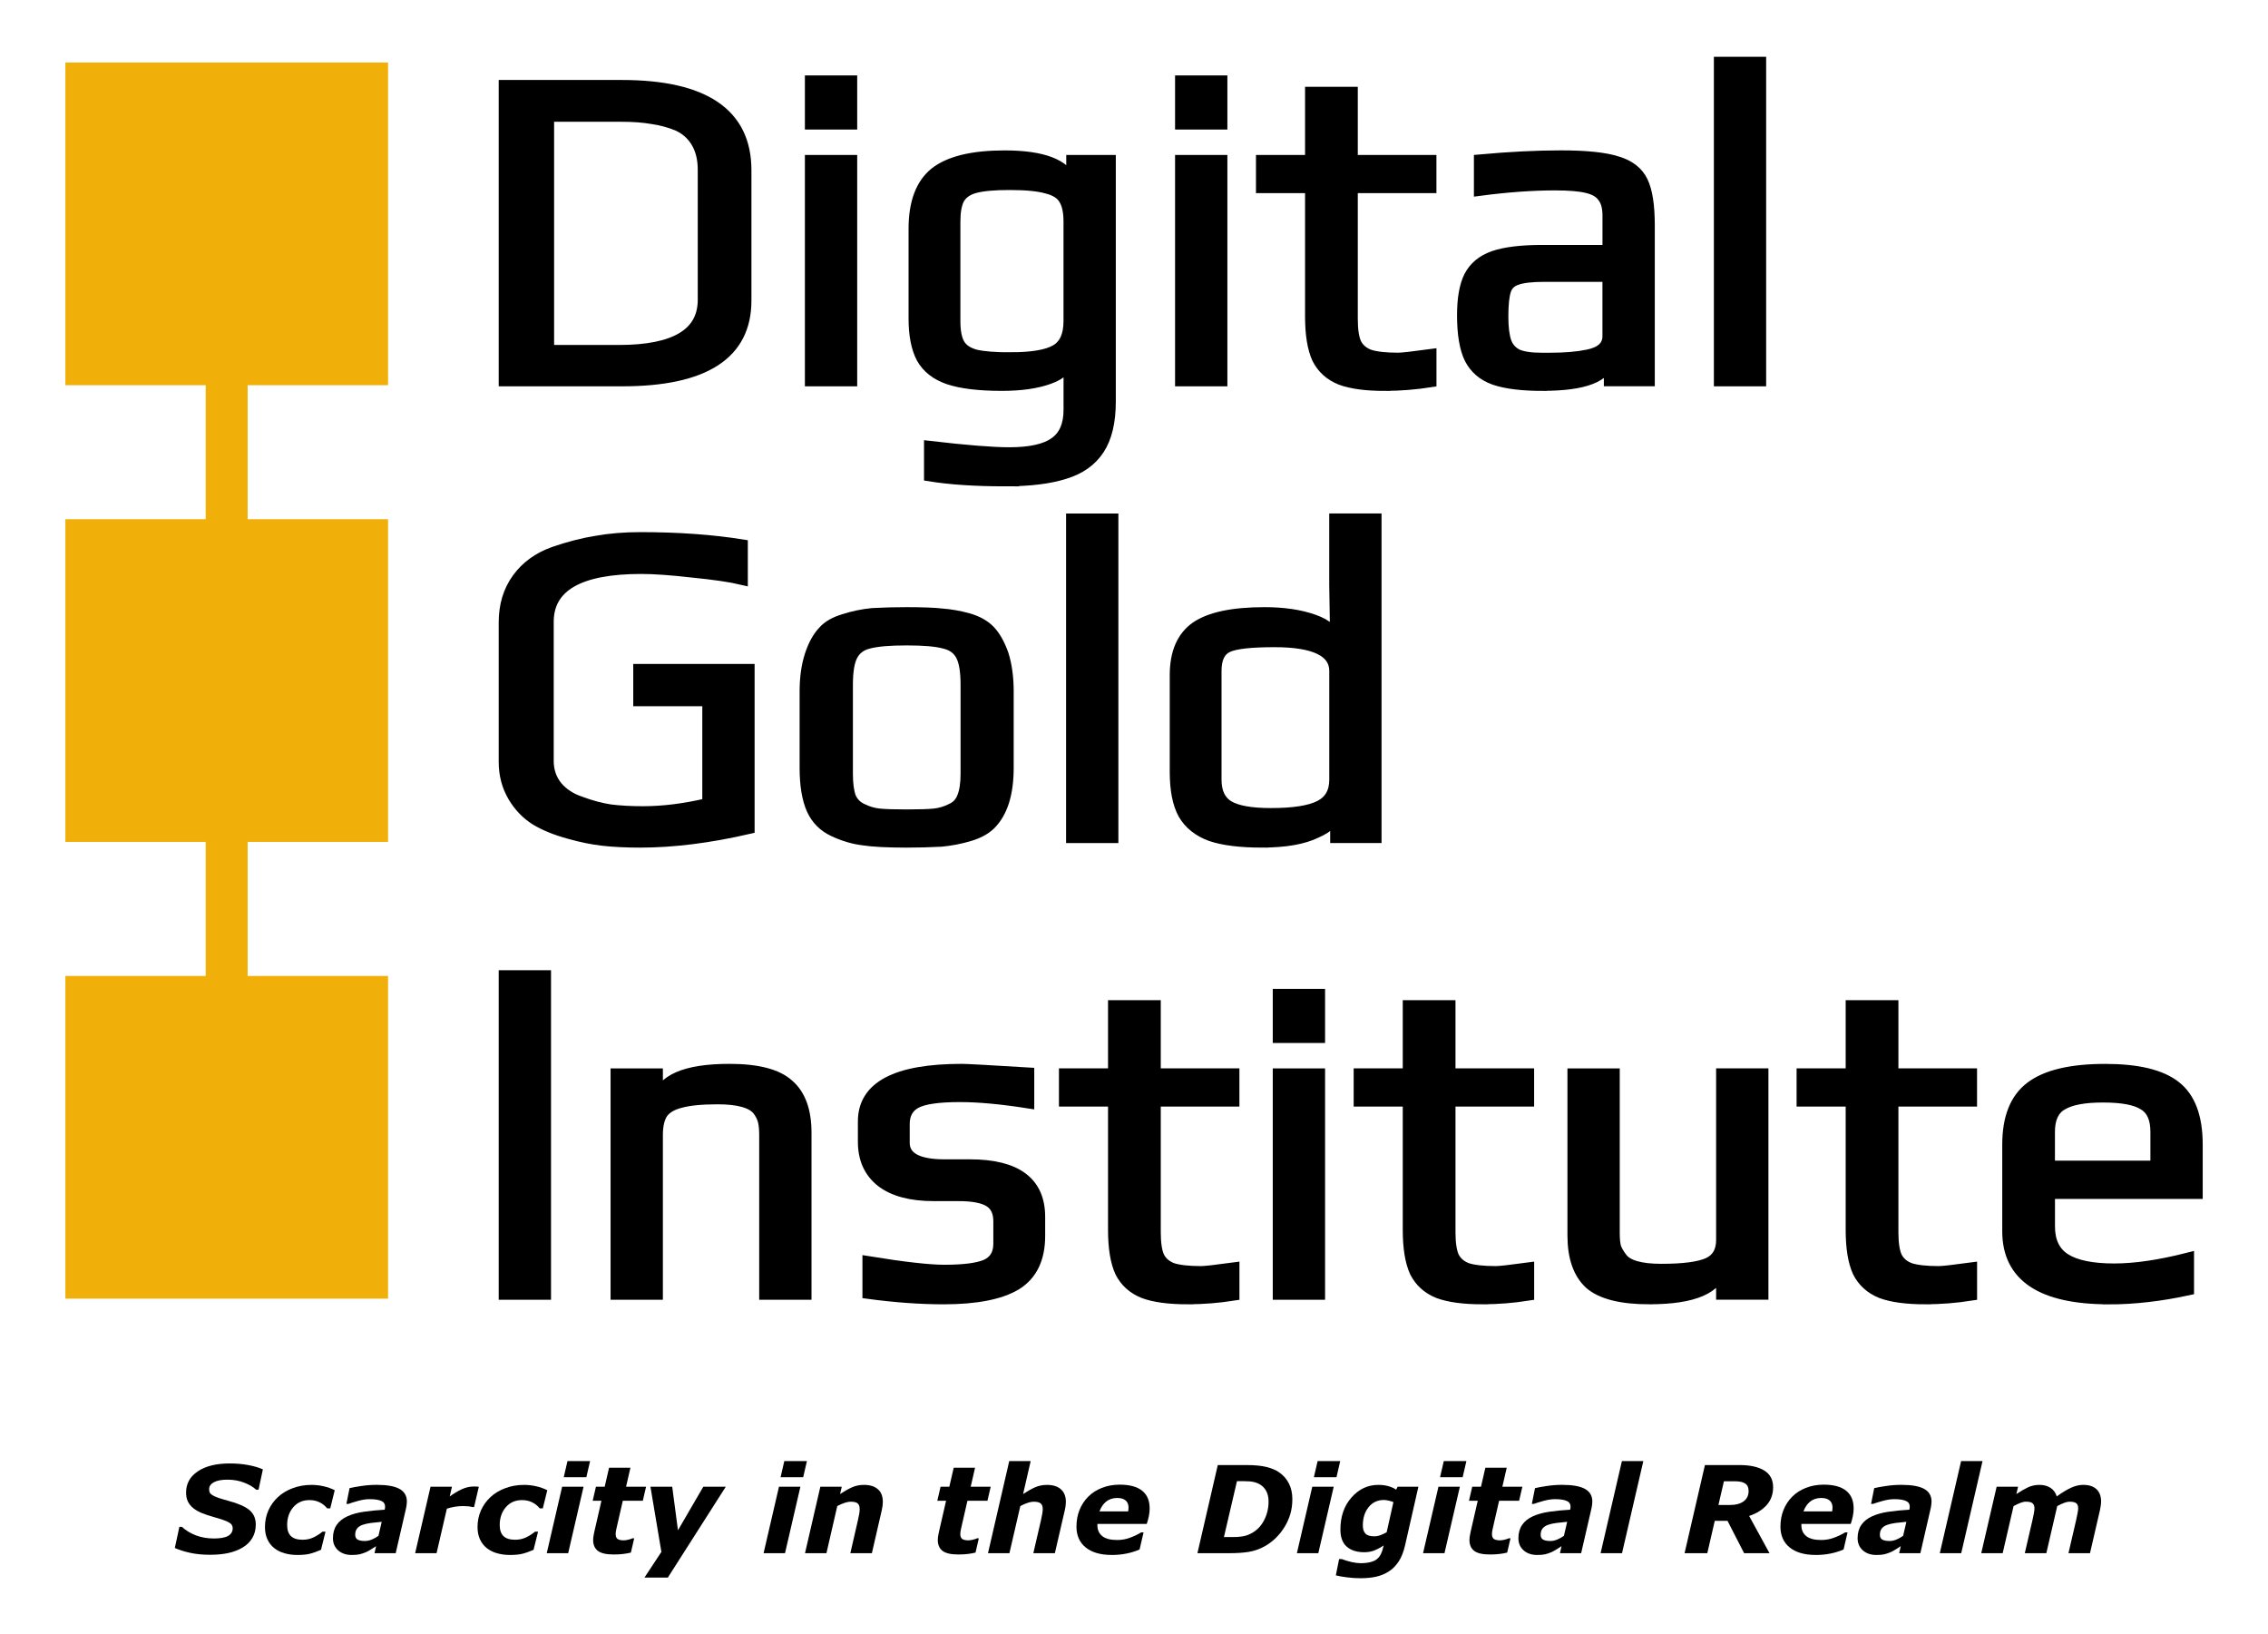
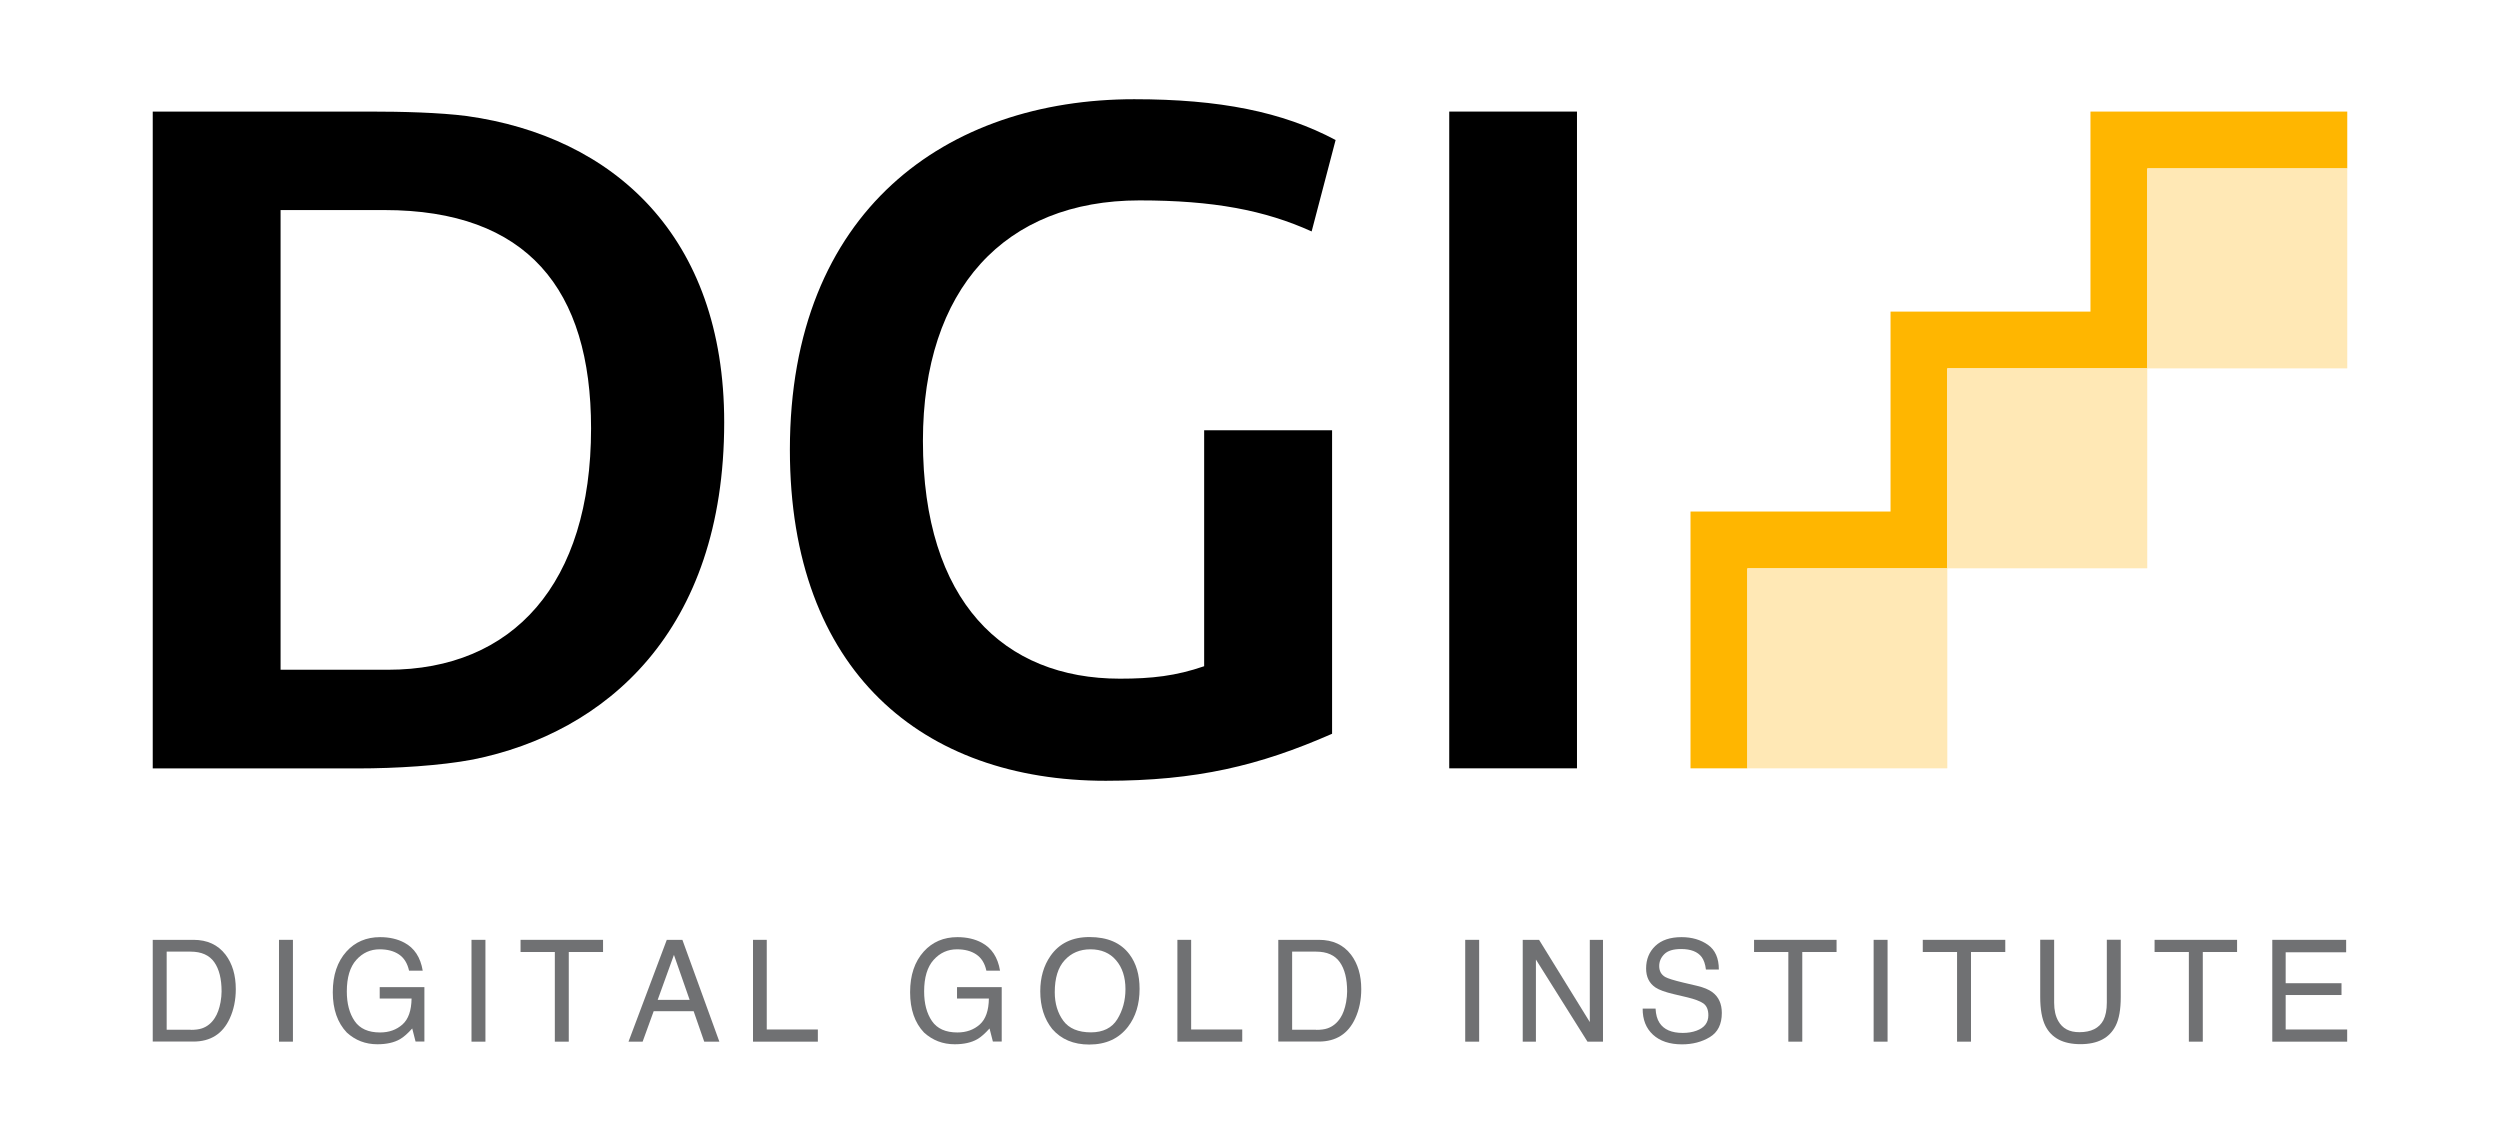
- <svg xmlns="http://www.w3.org/2000/svg" width="199.609" height="143.731" viewBox="0 0 52.813 38.029" version="1.1" id="svg831">
-   <defs id="defs825" />
-   <g id="layer1" transform="translate(-58.17066,-92.22524)">
-     <g transform="translate(-42.33093,-3.6126375e-6)" id="g1408-8">
-       <rect style="fill:#f1af09;fill-opacity:1;fill-rule:nonzero;stroke:#f1af09;stroke-width:0.376;stroke-miterlimit:4;stroke-dasharray:none;stroke-opacity:1" id="rect846-7-2" width="0.601" height="15.066" x="105.479" y="100.419" />
-       <rect style="fill:#f1af09;fill-opacity:1;fill-rule:nonzero;stroke:#f1af09;stroke-width:0.499;stroke-miterlimit:4;stroke-dasharray:none;stroke-opacity:1" id="rect823-01-8-5" width="7.015" height="7.015" x="102.273" y="115.199" />
-       <rect style="fill:#f1af09;fill-opacity:1;fill-rule:nonzero;stroke:#f1af09;stroke-width:0.499;stroke-miterlimit:4;stroke-dasharray:none;stroke-opacity:1" id="rect823-01-2-8-8" width="7.015" height="7.015" x="102.273" y="104.564" />
-       <rect style="fill:#f1af09;fill-opacity:1;fill-rule:nonzero;stroke:#f1af09;stroke-width:0.499;stroke-miterlimit:4;stroke-dasharray:none;stroke-opacity:1" id="rect823-01-26-9-9" width="7.015" height="7.015" x="102.273" y="93.93" />
-     </g>
-     <g id="g2248" style="stroke:#000000;stroke-opacity:1">
-       <g aria-label="Digital" style="font-style:normal;font-variant:normal;font-weight:normal;font-stretch:normal;font-size:10.583px;line-height:1.25;font-family:Play;-inkscape-font-specification:'Play, Normal';font-variant-ligatures:normal;font-variant-caps:normal;font-variant-numeric:normal;font-feature-settings:normal;text-align:start;letter-spacing:0px;word-spacing:0px;writing-mode:lr-tb;text-anchor:start;fill:#000000;fill-opacity:1;stroke:#000000;stroke-width:0.265;stroke-opacity:1" id="text1415">
-         <path d="m 69.916,94.22 h 2.731 q 2.889,0 2.889,1.968 v 3.037 q 0,1.863 -2.879,1.863 H 69.916 Z m 2.667,6.17 q 1.968,0 1.968,-1.185 v -3.027 q 0,-0.381 -0.159,-0.646 -0.159,-0.265 -0.445,-0.392 -0.286,-0.116 -0.593,-0.159 -0.307,-0.053 -0.72,-0.053 h -1.693 v 5.461 z" style="" id="path882" />
-         <path d="m 77.046,94.114 h 0.953 V 95.109 h -0.953 z m 0,1.852 h 0.953 v 5.122 h -0.953 z" style="" id="path884" />
-         <path d="m 81.587,103.417 q -1.048,0 -1.767,-0.116 v -0.677 q 1.27,0.148 1.852,0.148 0.73,0 1.058,-0.233 0.339,-0.233 0.339,-0.773 v -1.228 q -0.021,0.339 -0.466,0.497 -0.434,0.159 -1.101,0.159 -0.794,0 -1.238,-0.148 -0.434,-0.148 -0.624,-0.487 -0.18,-0.339 -0.18,-0.921 V 97.554 q 0,-0.91 0.487,-1.302 0.497,-0.392 1.619,-0.392 1.333,0 1.566,0.603 V 95.966 h 0.889 v 5.609 q 0,0.709 -0.265,1.111 -0.265,0.402 -0.794,0.561 -0.529,0.169 -1.376,0.169 z m 0.116,-2.857 q 0.751,0 1.058,-0.18 0.307,-0.18 0.307,-0.677 v -2.318 q 0,-0.349 -0.116,-0.529 -0.106,-0.18 -0.402,-0.254 -0.296,-0.085 -0.868,-0.085 -0.54,0 -0.815,0.074 -0.265,0.074 -0.37,0.265 -0.095,0.18 -0.095,0.529 v 2.318 q 0,0.36 0.106,0.54 0.106,0.18 0.381,0.254 0.275,0.064 0.815,0.064 z" style="" id="path886" />
-         <path d="m 85.666,94.114 h 0.953 V 95.109 h -0.953 z m 0,1.852 h 0.953 v 5.122 h -0.953 z" style="" id="path888" />
-         <path d="m 90.419,101.195 q -0.656,0 -1.027,-0.138 -0.37,-0.148 -0.54,-0.487 -0.159,-0.349 -0.159,-0.974 v -3.006 h -1.143 V 95.966 h 1.143 v -1.587 h 0.963 v 1.587 h 1.831 v 0.624 h -1.831 v 3.059 q 0,0.381 0.085,0.572 0.095,0.191 0.318,0.275 0.233,0.074 0.667,0.074 0.138,0 0.762,-0.085 v 0.624 q -0.54,0.085 -1.069,0.085 z" style="" id="path890" />
-         <path d="m 94.105,101.195 q -0.73,0 -1.132,-0.138 -0.392,-0.138 -0.572,-0.487 -0.169,-0.349 -0.169,-1.005 0,-0.582 0.159,-0.9 0.169,-0.328 0.561,-0.466 0.402,-0.138 1.132,-0.138 h 1.535 v -0.815 q 0,-0.286 -0.116,-0.434 -0.106,-0.159 -0.37,-0.222 -0.254,-0.064 -0.751,-0.064 -0.794,0 -1.757,0.127 v -0.699 q 1.048,-0.095 1.894,-0.095 0.889,0 1.312,0.138 0.423,0.127 0.582,0.455 0.159,0.328 0.159,1.016 v 3.619 h -0.921 v -0.487 q -0.116,0.593 -1.545,0.593 z m 0.159,-0.624 q 0.519,0 0.878,-0.074 0.476,-0.095 0.476,-0.445 v -1.397 h -1.471 q -0.455,0 -0.656,0.074 -0.201,0.064 -0.265,0.254 -0.064,0.191 -0.064,0.614 0,0.381 0.074,0.593 0.074,0.201 0.265,0.296 0.191,0.085 0.572,0.085 z" style="" id="path892" />
-         <path d="m 98.213,93.68 h 0.952 v 7.408 h -0.952 z" style="" id="path894" />
-       </g>
-       <g aria-label="Gold" style="font-style:normal;font-variant:normal;font-weight:normal;font-stretch:normal;font-size:10.583px;line-height:1.25;font-family:Play;-inkscape-font-specification:'Play, Normal';font-variant-ligatures:normal;font-variant-caps:normal;font-variant-numeric:normal;font-feature-settings:normal;text-align:start;letter-spacing:0px;word-spacing:0px;writing-mode:lr-tb;text-anchor:start;fill:#000000;fill-opacity:1;stroke:#000000;stroke-width:0.265;stroke-opacity:1" id="text6358">
-         <path d="m 73.081,111.829 q -0.487,0 -0.868,-0.042 -0.37,-0.042 -0.783,-0.159 -0.466,-0.127 -0.783,-0.318 -0.318,-0.201 -0.519,-0.54 -0.212,-0.36 -0.212,-0.804 v -3.249 q 0,-0.593 0.307,-1.016 0.307,-0.423 0.847,-0.614 0.519,-0.18 0.984,-0.254 0.476,-0.085 1.027,-0.085 1.312,0 2.371,0.169 v 0.794 q -0.402,-0.095 -1.154,-0.169 -0.741,-0.085 -1.196,-0.085 -2.17,0 -2.17,1.249 v 3.239 q 0,0.339 0.201,0.593 0.212,0.254 0.572,0.37 0.339,0.127 0.677,0.18 0.339,0.042 0.762,0.042 0.709,0 1.513,-0.191 v -2.402 H 73.049 v -0.72 h 2.561 v 3.694 q -1.376,0.318 -2.529,0.318 z" style="" id="path897" />
-         <path d="m 79.283,111.829 q -0.677,0 -1.016,-0.053 -0.339,-0.042 -0.677,-0.201 -0.349,-0.159 -0.508,-0.508 -0.159,-0.36 -0.159,-0.963 v -1.778 q 0,-0.476 0.116,-0.836 0.116,-0.36 0.307,-0.561 0.159,-0.18 0.476,-0.275 0.328,-0.106 0.667,-0.138 0.381,-0.021 0.794,-0.021 0.55,0 0.826,0.032 0.286,0.021 0.603,0.106 0.328,0.095 0.508,0.286 0.18,0.191 0.307,0.55 0.116,0.37 0.116,0.857 v 1.778 q 0,0.9 -0.413,1.312 -0.169,0.169 -0.487,0.265 -0.318,0.095 -0.656,0.127 -0.402,0.021 -0.804,0.021 z m 0,-0.624 q 0.445,0 0.646,-0.021 0.201,-0.021 0.392,-0.116 0.191,-0.085 0.265,-0.275 0.085,-0.201 0.085,-0.55 v -2.074 q 0,-0.476 -0.116,-0.688 -0.116,-0.222 -0.402,-0.286 -0.275,-0.074 -0.868,-0.074 -0.593,0 -0.878,0.074 -0.275,0.064 -0.392,0.286 -0.116,0.212 -0.116,0.688 v 2.074 q 0,0.349 0.074,0.55 0.085,0.191 0.275,0.275 0.191,0.095 0.392,0.116 0.201,0.021 0.646,0.021 z" style="" id="path899" />
-         <path d="m 83.128,104.315 h 0.953 v 7.408 h -0.953 z" style="" id="path901" />
-         <path d="m 87.564,111.829 q -0.762,0 -1.196,-0.148 -0.434,-0.159 -0.635,-0.508 -0.191,-0.349 -0.191,-0.974 v -2.254 q 0,-0.773 0.476,-1.111 0.487,-0.339 1.598,-0.339 0.667,0 1.143,0.169 0.487,0.169 0.497,0.487 h 0.021 l -0.021,-1.302 v -1.535 h 0.953 v 7.408 h -0.931 v -0.603 q 0,0.286 -0.455,0.487 -0.455,0.222 -1.259,0.222 z m 0.201,-0.656 q 0.794,0 1.143,-0.18 0.349,-0.18 0.349,-0.614 v -2.529 q 0,-0.688 -1.408,-0.688 -0.847,0 -1.101,0.127 -0.265,0.127 -0.265,0.561 v 2.529 q 0,0.434 0.286,0.614 0.296,0.18 0.995,0.18 z" style="" id="path903" />
-       </g>
-       <g aria-label="lnstitute" style="font-style:normal;font-variant:normal;font-weight:normal;font-stretch:normal;font-size:10.583px;line-height:1.25;font-family:Play;-inkscape-font-specification:'Play, Normal';font-variant-ligatures:normal;font-variant-caps:normal;font-variant-numeric:normal;font-feature-settings:normal;text-align:start;letter-spacing:0px;word-spacing:0px;writing-mode:lr-tb;text-anchor:start;fill:#000000;fill-opacity:1;stroke:#000000;stroke-width:0.265;stroke-opacity:1" id="text1423-2">
-         <path d="m 69.916,114.949 h 0.953 v 7.408 h -0.953 z" style="" id="path906" />
-         <path d="m 72.521,117.235 h 0.953 v 0.624 q 0.148,-0.73 1.683,-0.73 0.984,0 1.376,0.36 0.402,0.349 0.402,1.111 v 3.757 h -0.953 v -3.704 q 0,-0.201 -0.032,-0.328 -0.032,-0.127 -0.127,-0.254 -0.212,-0.265 -0.942,-0.265 -0.561,0 -0.868,0.085 -0.296,0.074 -0.423,0.254 -0.116,0.18 -0.116,0.508 v 3.704 h -0.953 z" style="" id="path908" />
-         <path d="m 80.143,122.463 q -0.815,0 -1.757,-0.127 v -0.73 q 1.238,0.201 1.778,0.201 0.677,0 0.974,-0.127 0.296,-0.138 0.296,-0.497 v -0.519 q 0,-0.328 -0.222,-0.466 -0.222,-0.138 -0.72,-0.138 h -0.582 q -0.794,0 -1.217,-0.328 -0.413,-0.328 -0.413,-0.921 v -0.476 q 0,-1.206 2.286,-1.206 0.169,0 1.556,0.085 v 0.688 q -0.942,-0.148 -1.598,-0.148 -0.751,0 -1.027,0.148 -0.275,0.148 -0.275,0.497 v 0.434 q 0,0.519 0.942,0.519 h 0.593 q 1.619,0 1.619,1.206 v 0.445 q 0,0.794 -0.55,1.132 -0.55,0.328 -1.683,0.328 z" style="" id="path910" />
-         <path d="m 85.831,122.463 q -0.656,0 -1.027,-0.138 -0.37,-0.148 -0.54,-0.487 -0.159,-0.349 -0.159,-0.974 v -3.006 h -1.143 v -0.624 h 1.143 v -1.587 h 0.963 v 1.587 h 1.831 v 0.624 h -1.831 v 3.059 q 0,0.381 0.085,0.572 0.095,0.191 0.318,0.275 0.233,0.074 0.667,0.074 0.138,0 0.762,-0.085 v 0.624 q -0.54,0.085 -1.069,0.085 z" style="" id="path912" />
-         <path d="m 87.941,115.383 h 0.953 v 0.995 h -0.953 z m 0,1.852 h 0.953 v 5.122 h -0.953 z" style="" id="path914" />
-         <path d="m 92.694,122.463 q -0.656,0 -1.027,-0.138 -0.37,-0.148 -0.54,-0.487 -0.159,-0.349 -0.159,-0.974 v -3.006 h -1.143 v -0.624 h 1.143 v -1.587 h 0.963 v 1.587 h 1.831 v 0.624 h -1.831 v 3.059 q 0,0.381 0.085,0.572 0.095,0.191 0.318,0.275 0.233,0.074 0.667,0.074 0.138,0 0.762,-0.085 v 0.624 q -0.54,0.085 -1.069,0.085 z" style="" id="path916" />
-         <path d="m 96.581,122.463 q -0.984,0 -1.386,-0.349 -0.392,-0.36 -0.392,-1.122 v -3.757 h 0.953 v 3.704 q 0,0.201 0.032,0.328 0.042,0.116 0.138,0.243 0.191,0.275 0.931,0.275 0.783,0 1.101,-0.148 0.307,-0.148 0.307,-0.54 v -3.863 h 0.953 v 5.122 h -0.953 v -0.624 q -0.138,0.73 -1.683,0.73 z" style="" id="path918" />
-         <path d="m 103.008,122.463 q -0.656,0 -1.027,-0.138 -0.37,-0.148 -0.54,-0.487 -0.159,-0.349 -0.159,-0.974 v -3.006 h -1.143 v -0.624 h 1.143 v -1.587 h 0.963 v 1.587 h 1.831 v 0.624 h -1.831 v 3.059 q 0,0.381 0.085,0.572 0.095,0.191 0.318,0.275 0.233,0.074 0.667,0.074 0.138,0 0.762,-0.085 v 0.624 q -0.54,0.085 -1.069,0.085 z" style="" id="path920" />
-         <path d="m 107.277,122.463 q -2.349,0 -2.349,-1.566 v -2.021 q 0,-0.931 0.529,-1.333 0.54,-0.413 1.736,-0.413 1.132,0 1.63,0.392 0.508,0.392 0.508,1.355 v 1.132 h -3.44 v 0.773 q 0,0.529 0.37,0.762 0.37,0.233 1.143,0.233 0.73,0 1.725,-0.254 v 0.73 q -0.974,0.212 -1.852,0.212 z m 1.101,-3.08 V 118.579 q 0,-0.466 -0.286,-0.635 -0.275,-0.18 -0.953,-0.18 -0.656,0 -0.953,0.18 -0.296,0.169 -0.296,0.635 v 0.804 z" style="" id="path922" />
-       </g>
-     </g>
-     <g aria-label="Scarcity in the Digital Realm" transform="matrix(0.2877582,0,0,0.2877582,54.62094,81.34844)" style="font-style:italic;font-variant:normal;font-weight:normal;font-stretch:normal;font-size:13.333px;line-height:1.25;font-family:Verdana;-inkscape-font-specification:'Verdana, Italic';font-variant-ligatures:normal;font-variant-caps:normal;font-variant-numeric:normal;font-feature-settings:normal;text-align:center;letter-spacing:0px;word-spacing:0px;writing-mode:lr-tb;text-anchor:middle;fill:#000000;fill-opacity:1;stroke:none" id="flowRoot824">
-       <path d="m 29.351,163.606 q -0.915,0 -1.633,-0.158 -0.714,-0.158 -1.236,-0.393 l 0.369,-1.71 h 0.201 q 0.493,0.45 1.159,0.699 0.666,0.244 1.432,0.244 0.785,0 1.154,-0.211 0.369,-0.215 0.369,-0.613 0,-0.148 -0.062,-0.254 -0.057,-0.11 -0.23,-0.215 -0.172,-0.105 -0.474,-0.206 -0.297,-0.105 -0.771,-0.239 -0.522,-0.144 -0.939,-0.311 -0.412,-0.168 -0.704,-0.397 -0.292,-0.235 -0.445,-0.541 -0.148,-0.306 -0.148,-0.733 0,-1.073 0.943,-1.71 0.948,-0.642 2.591,-0.642 0.79,0 1.489,0.129 0.704,0.129 1.192,0.35 l -0.35,1.643 h -0.196 q -0.374,-0.345 -0.987,-0.575 -0.608,-0.235 -1.331,-0.235 -0.709,0 -1.097,0.206 -0.388,0.206 -0.388,0.57 0,0.168 0.057,0.278 0.057,0.11 0.235,0.215 0.153,0.096 0.484,0.211 0.33,0.11 0.776,0.23 1.197,0.321 1.71,0.752 0.512,0.431 0.512,1.168 0,0.618 -0.278,1.087 -0.278,0.469 -0.766,0.761 -0.512,0.311 -1.164,0.455 -0.651,0.144 -1.475,0.144 z" style="font-style:italic;font-variant:normal;font-weight:bold;font-stretch:normal;font-size:9.808px;font-family:Verdana;-inkscape-font-specification:'Verdana, Bold Italic';font-variant-ligatures:normal;font-variant-caps:normal;font-variant-numeric:normal;font-feature-settings:normal;text-align:center;writing-mode:lr-tb;text-anchor:middle;fill:#000000;fill-opacity:1" id="path831" />
-       <path d="m 36.391,163.621 q -0.551,0 -1.034,-0.139 -0.479,-0.134 -0.838,-0.421 -0.35,-0.283 -0.546,-0.709 -0.196,-0.426 -0.196,-0.987 0,-0.723 0.273,-1.341 0.278,-0.623 0.776,-1.087 0.488,-0.455 1.192,-0.718 0.704,-0.268 1.523,-0.268 0.493,0 0.977,0.11 0.488,0.11 0.905,0.321 l -0.364,1.47 h -0.244 q -0.283,-0.34 -0.642,-0.503 -0.354,-0.168 -0.8,-0.168 -0.814,0 -1.307,0.579 -0.493,0.575 -0.493,1.437 0,0.599 0.302,0.896 0.306,0.297 0.948,0.297 0.498,0 0.905,-0.201 0.412,-0.206 0.704,-0.455 h 0.244 l -0.364,1.47 q -0.517,0.225 -0.91,0.321 -0.388,0.096 -1.01,0.096 z" style="font-style:italic;font-variant:normal;font-weight:bold;font-stretch:normal;font-size:9.808px;font-family:Verdana;-inkscape-font-specification:'Verdana, Bold Italic';font-variant-ligatures:normal;font-variant-caps:normal;font-variant-numeric:normal;font-feature-settings:normal;text-align:center;writing-mode:lr-tb;text-anchor:middle;fill:#000000;fill-opacity:1" id="path833" />
-       <path d="m 43.224,160.939 q -0.46,0.038 -0.862,0.091 -0.402,0.053 -0.685,0.153 -0.292,0.105 -0.445,0.297 -0.153,0.192 -0.153,0.508 0,0.278 0.201,0.393 0.206,0.11 0.594,0.11 0.254,0 0.541,-0.115 0.292,-0.12 0.546,-0.302 z m -0.455,1.968 q -0.163,0.105 -0.393,0.254 -0.23,0.148 -0.426,0.235 -0.268,0.11 -0.503,0.168 -0.235,0.058 -0.651,0.058 -0.67,0 -1.097,-0.374 -0.421,-0.378 -0.421,-0.982 0,-0.637 0.302,-1.077 0.302,-0.445 0.896,-0.709 0.556,-0.249 1.322,-0.359 0.771,-0.11 1.667,-0.163 0.005,-0.029 0.019,-0.091 0.014,-0.067 0.014,-0.148 0,-0.34 -0.316,-0.474 -0.316,-0.139 -0.943,-0.139 -0.426,0 -0.943,0.144 -0.512,0.144 -0.771,0.239 h -0.158 l 0.254,-1.274 q 0.302,-0.077 0.934,-0.172 0.632,-0.096 1.259,-0.096 1.264,0 1.853,0.33 0.594,0.33 0.594,1.025 0,0.096 -0.019,0.249 -0.014,0.153 -0.043,0.268 l -0.843,3.659 h -1.714 z" style="font-style:italic;font-variant:normal;font-weight:bold;font-stretch:normal;font-size:9.808px;font-family:Verdana;-inkscape-font-specification:'Verdana, Bold Italic';font-variant-ligatures:normal;font-variant-caps:normal;font-variant-numeric:normal;font-feature-settings:normal;text-align:center;writing-mode:lr-tb;text-anchor:middle;fill:#000000;fill-opacity:1" id="path835" />
-       <path d="m 50.7,159.742 h -0.153 q -0.115,-0.038 -0.326,-0.058 -0.211,-0.019 -0.417,-0.019 -0.34,0 -0.656,0.053 -0.316,0.048 -0.651,0.158 l -0.833,3.601 h -1.734 l 1.245,-5.378 h 1.734 l -0.182,0.79 q 0.488,-0.359 0.972,-0.584 0.488,-0.225 0.982,-0.225 0.091,0 0.201,0.005 0.115,0.005 0.201,0.014 z" style="font-style:italic;font-variant:normal;font-weight:bold;font-stretch:normal;font-size:9.808px;font-family:Verdana;-inkscape-font-specification:'Verdana, Bold Italic';font-variant-ligatures:normal;font-variant-caps:normal;font-variant-numeric:normal;font-feature-settings:normal;text-align:center;writing-mode:lr-tb;text-anchor:middle;fill:#000000;fill-opacity:1" id="path837" />
-       <path d="m 53.592,163.621 q -0.551,0 -1.034,-0.139 -0.479,-0.134 -0.838,-0.421 -0.35,-0.283 -0.546,-0.709 -0.196,-0.426 -0.196,-0.987 0,-0.723 0.273,-1.341 0.278,-0.623 0.776,-1.087 0.488,-0.455 1.192,-0.718 0.704,-0.268 1.523,-0.268 0.493,0 0.977,0.11 0.488,0.11 0.905,0.321 l -0.364,1.47 h -0.244 q -0.283,-0.34 -0.642,-0.503 -0.354,-0.168 -0.8,-0.168 -0.814,0 -1.307,0.579 -0.493,0.575 -0.493,1.437 0,0.599 0.302,0.896 0.306,0.297 0.948,0.297 0.498,0 0.905,-0.201 0.412,-0.206 0.704,-0.455 h 0.244 l -0.364,1.47 q -0.517,0.225 -0.91,0.321 -0.388,0.096 -1.01,0.096 z" style="font-style:italic;font-variant:normal;font-weight:bold;font-stretch:normal;font-size:9.808px;font-family:Verdana;-inkscape-font-specification:'Verdana, Bold Italic';font-variant-ligatures:normal;font-variant-caps:normal;font-variant-numeric:normal;font-feature-settings:normal;text-align:center;writing-mode:lr-tb;text-anchor:middle;fill:#000000;fill-opacity:1" id="path839" />
-       <path d="m 59.559,158.099 -1.245,5.378 h -1.734 l 1.245,-5.378 z m 0.527,-2.074 -0.302,1.307 h -1.829 l 0.302,-1.307 z" style="font-style:italic;font-variant:normal;font-weight:bold;font-stretch:normal;font-size:9.808px;font-family:Verdana;-inkscape-font-specification:'Verdana, Bold Italic';font-variant-ligatures:normal;font-variant-caps:normal;font-variant-numeric:normal;font-feature-settings:normal;text-align:center;writing-mode:lr-tb;text-anchor:middle;fill:#000000;fill-opacity:1" id="path841" />
-       <path d="m 61.997,163.582 q -0.896,0 -1.279,-0.292 -0.383,-0.297 -0.383,-0.876 0,-0.153 0.024,-0.297 0.024,-0.144 0.062,-0.335 l 0.584,-2.548 H 60.297 L 60.56,158.099 h 0.709 l 0.354,-1.537 h 1.729 l -0.354,1.537 h 1.619 l -0.263,1.135 h -1.619 l -0.445,1.94 q -0.048,0.201 -0.091,0.407 -0.043,0.201 -0.043,0.345 0,0.287 0.158,0.402 0.163,0.11 0.498,0.11 0.134,0 0.35,-0.048 0.22,-0.053 0.35,-0.115 h 0.144 l -0.268,1.154 q -0.292,0.072 -0.618,0.11 -0.321,0.043 -0.771,0.043 z" style="font-style:italic;font-variant:normal;font-weight:bold;font-stretch:normal;font-size:9.808px;font-family:Verdana;-inkscape-font-specification:'Verdana, Bold Italic';font-variant-ligatures:normal;font-variant-caps:normal;font-variant-numeric:normal;font-feature-settings:normal;text-align:center;writing-mode:lr-tb;text-anchor:middle;fill:#000000;fill-opacity:1" id="path843" />
-       <path d="m 66.379,165.45 h -1.892 l 1.37,-2.078 -0.886,-5.273 h 1.762 l 0.465,3.525 2.05,-3.525 h 1.82 z" style="font-style:italic;font-variant:normal;font-weight:bold;font-stretch:normal;font-size:9.808px;font-family:Verdana;-inkscape-font-specification:'Verdana, Bold Italic';font-variant-ligatures:normal;font-variant-caps:normal;font-variant-numeric:normal;font-feature-settings:normal;text-align:center;writing-mode:lr-tb;text-anchor:middle;fill:#000000;fill-opacity:1" id="path845" />
-       <path d="m 77.106,158.099 -1.245,5.378 h -1.734 l 1.245,-5.378 z m 0.527,-2.074 -0.302,1.307 h -1.829 l 0.302,-1.307 z" style="font-style:italic;font-variant:normal;font-weight:bold;font-stretch:normal;font-size:9.808px;font-family:Verdana;-inkscape-font-specification:'Verdana, Bold Italic';font-variant-ligatures:normal;font-variant-caps:normal;font-variant-numeric:normal;font-feature-settings:normal;text-align:center;writing-mode:lr-tb;text-anchor:middle;fill:#000000;fill-opacity:1" id="path847" />
-       <path d="m 83.777,159.315 q 0,0.144 -0.019,0.311 -0.019,0.168 -0.062,0.35 l -0.805,3.501 h -1.743 l 0.613,-2.667 q 0.067,-0.297 0.105,-0.508 0.038,-0.211 0.038,-0.393 0,-0.311 -0.158,-0.455 -0.158,-0.144 -0.579,-0.144 -0.206,0 -0.474,0.091 -0.268,0.086 -0.603,0.263 l -0.876,3.812 h -1.734 l 1.24,-5.378 h 1.734 l -0.139,0.594 q 0.532,-0.35 0.967,-0.546 0.441,-0.196 0.967,-0.196 0.723,0 1.125,0.35 0.402,0.35 0.402,1.015 z" style="font-style:italic;font-variant:normal;font-weight:bold;font-stretch:normal;font-size:9.808px;font-family:Verdana;-inkscape-font-specification:'Verdana, Bold Italic';font-variant-ligatures:normal;font-variant-caps:normal;font-variant-numeric:normal;font-feature-settings:normal;text-align:center;writing-mode:lr-tb;text-anchor:middle;fill:#000000;fill-opacity:1" id="path849" />
-       <path d="m 89.887,163.582 q -0.896,0 -1.279,-0.292 -0.383,-0.297 -0.383,-0.876 0,-0.153 0.024,-0.297 0.024,-0.144 0.062,-0.335 l 0.584,-2.548 h -0.709 l 0.263,-1.135 h 0.709 l 0.354,-1.537 h 1.729 l -0.354,1.537 h 1.619 l -0.263,1.135 h -1.619 l -0.445,1.94 q -0.048,0.201 -0.091,0.407 -0.043,0.201 -0.043,0.345 0,0.287 0.158,0.402 0.163,0.11 0.498,0.11 0.134,0 0.35,-0.048 0.22,-0.053 0.35,-0.115 h 0.144 l -0.268,1.154 q -0.292,0.072 -0.618,0.11 -0.321,0.043 -0.771,0.043 z" style="font-style:italic;font-variant:normal;font-weight:bold;font-stretch:normal;font-size:9.808px;font-family:Verdana;-inkscape-font-specification:'Verdana, Bold Italic';font-variant-ligatures:normal;font-variant-caps:normal;font-variant-numeric:normal;font-feature-settings:normal;text-align:center;writing-mode:lr-tb;text-anchor:middle;fill:#000000;fill-opacity:1" id="path851" />
-       <path d="m 98.589,159.315 q 0,0.115 -0.019,0.297 -0.019,0.182 -0.062,0.364 l -0.809,3.501 h -1.743 l 0.618,-2.667 q 0.067,-0.306 0.105,-0.517 0.038,-0.211 0.038,-0.378 0,-0.321 -0.163,-0.46 -0.158,-0.144 -0.579,-0.144 -0.206,0 -0.474,0.091 -0.268,0.086 -0.599,0.263 l -0.881,3.812 h -1.734 l 1.719,-7.451 h 1.734 l -0.613,2.667 q 0.527,-0.35 0.967,-0.546 0.441,-0.196 0.967,-0.196 0.733,0 1.13,0.359 0.397,0.354 0.397,1.006 z" style="font-style:italic;font-variant:normal;font-weight:bold;font-stretch:normal;font-size:9.808px;font-family:Verdana;-inkscape-font-specification:'Verdana, Bold Italic';font-variant-ligatures:normal;font-variant-caps:normal;font-variant-numeric:normal;font-feature-settings:normal;text-align:center;writing-mode:lr-tb;text-anchor:middle;fill:#000000;fill-opacity:1" id="path853" />
-       <path d="m 103.631,160.096 q 0.014,-0.086 0.019,-0.158 0.01,-0.072 0.01,-0.148 0,-0.378 -0.235,-0.579 -0.235,-0.201 -0.675,-0.201 -0.532,0 -0.896,0.287 -0.359,0.287 -0.546,0.8 z m -1.317,3.525 q -1.374,0 -2.121,-0.608 -0.747,-0.608 -0.747,-1.681 0,-0.733 0.244,-1.346 0.244,-0.613 0.704,-1.077 0.441,-0.45 1.101,-0.714 0.661,-0.263 1.451,-0.263 1.202,0 1.81,0.488 0.613,0.484 0.613,1.432 0,0.326 -0.067,0.637 -0.062,0.311 -0.168,0.618 h -3.994 q 0,0.029 0,0.058 0,0.024 0,0.053 0,0.56 0.393,0.876 0.393,0.316 1.202,0.316 0.565,0 1.068,-0.192 0.508,-0.192 0.881,-0.426 h 0.192 l -0.321,1.384 q -0.503,0.22 -1.058,0.33 -0.556,0.115 -1.183,0.115 z" style="font-style:italic;font-variant:normal;font-weight:bold;font-stretch:normal;font-size:9.808px;font-family:Verdana;-inkscape-font-specification:'Verdana, Bold Italic';font-variant-ligatures:normal;font-variant-caps:normal;font-variant-numeric:normal;font-feature-settings:normal;text-align:center;writing-mode:lr-tb;text-anchor:middle;fill:#000000;fill-opacity:1" id="path855" />
-       <path d="m 116.916,159.129 q 0,1.212 -0.637,2.236 -0.637,1.025 -1.633,1.571 -0.603,0.326 -1.259,0.436 -0.656,0.105 -1.571,0.105 h -2.581 l 1.647,-7.131 h 2.308 q 1.02,0 1.643,0.158 0.623,0.158 1.006,0.426 0.527,0.364 0.8,0.91 0.278,0.541 0.278,1.288 z m -1.925,0.168 q 0,-0.488 -0.182,-0.838 -0.182,-0.354 -0.556,-0.57 -0.172,-0.096 -0.354,-0.144 -0.177,-0.053 -0.407,-0.077 -0.22,-0.019 -0.503,-0.019 -0.283,0 -0.493,0 h -0.062 l -1.054,4.521 h 0.168 q 0.278,0 0.594,0 0.316,0 0.512,-0.024 0.254,-0.024 0.455,-0.077 0.206,-0.053 0.45,-0.177 0.69,-0.354 1.058,-1.058 0.374,-0.704 0.374,-1.537 z" style="font-style:italic;font-variant:normal;font-weight:bold;font-stretch:normal;font-size:9.808px;font-family:Verdana;-inkscape-font-specification:'Verdana, Bold Italic';font-variant-ligatures:normal;font-variant-caps:normal;font-variant-numeric:normal;font-feature-settings:normal;text-align:center;writing-mode:lr-tb;text-anchor:middle;fill:#000000;fill-opacity:1" id="path857" />
-       <path d="m 120.263,158.099 -1.245,5.378 h -1.734 l 1.245,-5.378 z m 0.527,-2.074 -0.302,1.307 h -1.829 l 0.302,-1.307 z" style="font-style:italic;font-variant:normal;font-weight:bold;font-stretch:normal;font-size:9.808px;font-family:Verdana;-inkscape-font-specification:'Verdana, Bold Italic';font-variant-ligatures:normal;font-variant-caps:normal;font-variant-numeric:normal;font-feature-settings:normal;text-align:center;writing-mode:lr-tb;text-anchor:middle;fill:#000000;fill-opacity:1" id="path859" />
-       <path d="m 127.116,158.099 -1.082,4.76 q -0.177,0.766 -0.503,1.274 -0.326,0.508 -0.79,0.809 -0.479,0.311 -1.039,0.436 -0.56,0.125 -1.259,0.125 -0.579,0 -1.111,-0.072 -0.532,-0.067 -0.896,-0.158 l 0.263,-1.322 h 0.211 q 0.397,0.153 0.805,0.244 0.407,0.091 0.723,0.091 0.455,0 0.79,-0.086 0.335,-0.081 0.527,-0.239 0.206,-0.168 0.326,-0.412 0.125,-0.244 0.201,-0.599 l 0.024,-0.101 q -0.374,0.254 -0.742,0.402 -0.369,0.148 -0.833,0.148 -0.905,0 -1.418,-0.455 -0.508,-0.455 -0.508,-1.374 0,-1.585 0.896,-2.6 0.896,-1.02 2.174,-1.02 0.46,0 0.833,0.11 0.378,0.11 0.608,0.278 l 0.12,-0.239 z m -2.021,1.245 q -0.139,-0.062 -0.369,-0.115 -0.225,-0.058 -0.397,-0.058 -0.771,0 -1.24,0.579 -0.469,0.579 -0.469,1.489 0,0.412 0.201,0.642 0.201,0.23 0.723,0.23 0.254,0 0.512,-0.096 0.263,-0.101 0.493,-0.235 z" style="font-style:italic;font-variant:normal;font-weight:bold;font-stretch:normal;font-size:9.808px;font-family:Verdana;-inkscape-font-specification:'Verdana, Bold Italic';font-variant-ligatures:normal;font-variant-caps:normal;font-variant-numeric:normal;font-feature-settings:normal;text-align:center;writing-mode:lr-tb;text-anchor:middle;fill:#000000;fill-opacity:1" id="path861" />
-       <path d="m 130.473,158.099 -1.245,5.378 h -1.734 l 1.245,-5.378 z m 0.527,-2.074 -0.302,1.307 h -1.829 l 0.302,-1.307 z" style="font-style:italic;font-variant:normal;font-weight:bold;font-stretch:normal;font-size:9.808px;font-family:Verdana;-inkscape-font-specification:'Verdana, Bold Italic';font-variant-ligatures:normal;font-variant-caps:normal;font-variant-numeric:normal;font-feature-settings:normal;text-align:center;writing-mode:lr-tb;text-anchor:middle;fill:#000000;fill-opacity:1" id="path863" />
-       <path d="m 132.911,163.582 q -0.896,0 -1.279,-0.292 -0.383,-0.297 -0.383,-0.876 0,-0.153 0.024,-0.297 0.024,-0.144 0.062,-0.335 l 0.584,-2.548 h -0.709 l 0.263,-1.135 h 0.709 l 0.354,-1.537 h 1.729 l -0.354,1.537 h 1.619 l -0.263,1.135 h -1.619 l -0.445,1.94 q -0.048,0.201 -0.091,0.407 -0.043,0.201 -0.043,0.345 0,0.287 0.158,0.402 0.163,0.11 0.498,0.11 0.134,0 0.35,-0.048 0.22,-0.053 0.35,-0.115 h 0.144 l -0.268,1.154 q -0.292,0.072 -0.618,0.11 -0.321,0.043 -0.771,0.043 z" style="font-style:italic;font-variant:normal;font-weight:bold;font-stretch:normal;font-size:9.808px;font-family:Verdana;-inkscape-font-specification:'Verdana, Bold Italic';font-variant-ligatures:normal;font-variant-caps:normal;font-variant-numeric:normal;font-feature-settings:normal;text-align:center;writing-mode:lr-tb;text-anchor:middle;fill:#000000;fill-opacity:1" id="path865" />
-       <path d="m 139.155,160.939 q -0.46,0.038 -0.862,0.091 -0.402,0.053 -0.685,0.153 -0.292,0.105 -0.445,0.297 -0.153,0.192 -0.153,0.508 0,0.278 0.201,0.393 0.206,0.11 0.594,0.11 0.254,0 0.541,-0.115 0.292,-0.12 0.546,-0.302 z m -0.455,1.968 q -0.163,0.105 -0.393,0.254 -0.23,0.148 -0.426,0.235 -0.268,0.11 -0.503,0.168 -0.235,0.058 -0.651,0.058 -0.67,0 -1.097,-0.374 -0.421,-0.378 -0.421,-0.982 0,-0.637 0.302,-1.077 0.302,-0.445 0.896,-0.709 0.556,-0.249 1.322,-0.359 0.771,-0.11 1.667,-0.163 0.005,-0.029 0.019,-0.091 0.014,-0.067 0.014,-0.148 0,-0.34 -0.316,-0.474 -0.316,-0.139 -0.943,-0.139 -0.426,0 -0.943,0.144 -0.512,0.144 -0.771,0.239 h -0.158 l 0.254,-1.274 q 0.302,-0.077 0.934,-0.172 0.632,-0.096 1.259,-0.096 1.264,0 1.853,0.33 0.594,0.33 0.594,1.025 0,0.096 -0.019,0.249 -0.014,0.153 -0.043,0.268 l -0.843,3.659 h -1.714 z" style="font-style:italic;font-variant:normal;font-weight:bold;font-stretch:normal;font-size:9.808px;font-family:Verdana;-inkscape-font-specification:'Verdana, Bold Italic';font-variant-ligatures:normal;font-variant-caps:normal;font-variant-numeric:normal;font-feature-settings:normal;text-align:center;writing-mode:lr-tb;text-anchor:middle;fill:#000000;fill-opacity:1" id="path867" />
-       <path d="m 145.319,156.025 -1.724,7.451 h -1.734 l 1.724,-7.451 z" style="font-style:italic;font-variant:normal;font-weight:bold;font-stretch:normal;font-size:9.808px;font-family:Verdana;-inkscape-font-specification:'Verdana, Bold Italic';font-variant-ligatures:normal;font-variant-caps:normal;font-variant-numeric:normal;font-feature-settings:normal;text-align:center;writing-mode:lr-tb;text-anchor:middle;fill:#000000;fill-opacity:1" id="path869" />
-       <path d="m 155.821,158.142 q 0,0.857 -0.522,1.441 -0.522,0.584 -1.418,0.881 l 1.647,3.012 h -2.054 l -1.341,-2.615 h -1.034 l -0.603,2.615 h -1.839 l 1.647,-7.131 h 2.782 q 1.307,0 2.021,0.445 0.714,0.441 0.714,1.35 z m -1.983,0.306 q 0,-0.431 -0.278,-0.608 -0.273,-0.182 -0.809,-0.182 h -0.91 l -0.445,1.92 h 0.905 q 0.733,0 1.135,-0.297 0.402,-0.302 0.402,-0.833 z" style="font-style:italic;font-variant:normal;font-weight:bold;font-stretch:normal;font-size:9.808px;font-family:Verdana;-inkscape-font-specification:'Verdana, Bold Italic';font-variant-ligatures:normal;font-variant-caps:normal;font-variant-numeric:normal;font-feature-settings:normal;text-align:center;writing-mode:lr-tb;text-anchor:middle;fill:#000000;fill-opacity:1" id="path871" />
-       <path d="m 160.6,160.096 q 0.014,-0.086 0.019,-0.158 0.01,-0.072 0.01,-0.148 0,-0.378 -0.235,-0.579 -0.235,-0.201 -0.675,-0.201 -0.532,0 -0.896,0.287 -0.359,0.287 -0.546,0.8 z m -1.317,3.525 q -1.374,0 -2.121,-0.608 -0.747,-0.608 -0.747,-1.681 0,-0.733 0.244,-1.346 0.244,-0.613 0.704,-1.077 0.441,-0.45 1.101,-0.714 0.661,-0.263 1.451,-0.263 1.202,0 1.81,0.488 0.613,0.484 0.613,1.432 0,0.326 -0.067,0.637 -0.062,0.311 -0.168,0.618 h -3.994 q 0,0.029 0,0.058 0,0.024 0,0.053 0,0.56 0.393,0.876 0.393,0.316 1.202,0.316 0.565,0 1.068,-0.192 0.508,-0.192 0.881,-0.426 h 0.192 l -0.321,1.384 q -0.503,0.22 -1.058,0.33 -0.556,0.115 -1.183,0.115 z" style="font-style:italic;font-variant:normal;font-weight:bold;font-stretch:normal;font-size:9.808px;font-family:Verdana;-inkscape-font-specification:'Verdana, Bold Italic';font-variant-ligatures:normal;font-variant-caps:normal;font-variant-numeric:normal;font-feature-settings:normal;text-align:center;writing-mode:lr-tb;text-anchor:middle;fill:#000000;fill-opacity:1" id="path873" />
-       <path d="m 166.605,160.939 q -0.46,0.038 -0.862,0.091 -0.402,0.053 -0.685,0.153 -0.292,0.105 -0.445,0.297 -0.153,0.192 -0.153,0.508 0,0.278 0.201,0.393 0.206,0.11 0.594,0.11 0.254,0 0.541,-0.115 0.292,-0.12 0.546,-0.302 z m -0.455,1.968 q -0.163,0.105 -0.393,0.254 -0.23,0.148 -0.426,0.235 -0.268,0.11 -0.503,0.168 -0.235,0.058 -0.651,0.058 -0.67,0 -1.097,-0.374 -0.421,-0.378 -0.421,-0.982 0,-0.637 0.302,-1.077 0.302,-0.445 0.896,-0.709 0.556,-0.249 1.322,-0.359 0.771,-0.11 1.667,-0.163 0.005,-0.029 0.019,-0.091 0.014,-0.067 0.014,-0.148 0,-0.34 -0.316,-0.474 -0.316,-0.139 -0.943,-0.139 -0.426,0 -0.943,0.144 -0.512,0.144 -0.771,0.239 h -0.158 l 0.254,-1.274 q 0.302,-0.077 0.934,-0.172 0.632,-0.096 1.259,-0.096 1.264,0 1.853,0.33 0.594,0.33 0.594,1.025 0,0.096 -0.019,0.249 -0.014,0.153 -0.043,0.268 l -0.843,3.659 h -1.714 z" style="font-style:italic;font-variant:normal;font-weight:bold;font-stretch:normal;font-size:9.808px;font-family:Verdana;-inkscape-font-specification:'Verdana, Bold Italic';font-variant-ligatures:normal;font-variant-caps:normal;font-variant-numeric:normal;font-feature-settings:normal;text-align:center;writing-mode:lr-tb;text-anchor:middle;fill:#000000;fill-opacity:1" id="path875" />
-       <path d="m 172.768,156.025 -1.724,7.451 h -1.734 l 1.724,-7.451 z" style="font-style:italic;font-variant:normal;font-weight:bold;font-stretch:normal;font-size:9.808px;font-family:Verdana;-inkscape-font-specification:'Verdana, Bold Italic';font-variant-ligatures:normal;font-variant-caps:normal;font-variant-numeric:normal;font-feature-settings:normal;text-align:center;writing-mode:lr-tb;text-anchor:middle;fill:#000000;fill-opacity:1" id="path877" />
-       <path d="m 182.36,159.296 q 0,0.148 -0.024,0.321 -0.019,0.172 -0.062,0.359 l -0.809,3.501 h -1.743 l 0.623,-2.687 q 0.062,-0.278 0.11,-0.532 0.053,-0.254 0.053,-0.412 0,-0.278 -0.153,-0.407 -0.153,-0.129 -0.546,-0.129 -0.187,0 -0.426,0.091 -0.235,0.086 -0.57,0.263 l -0.881,3.812 h -1.743 l 0.623,-2.687 q 0.053,-0.235 0.105,-0.508 0.053,-0.273 0.053,-0.417 0,-0.292 -0.148,-0.421 -0.144,-0.134 -0.541,-0.134 -0.206,0 -0.45,0.096 -0.244,0.096 -0.551,0.259 l -0.881,3.812 h -1.734 l 1.245,-5.378 h 1.734 l -0.139,0.594 q 0.527,-0.35 0.948,-0.546 0.426,-0.196 0.919,-0.196 0.532,0 0.896,0.239 0.364,0.235 0.508,0.694 0.642,-0.465 1.149,-0.699 0.508,-0.235 0.982,-0.235 0.709,0 1.082,0.35 0.374,0.35 0.374,0.996 z" style="font-style:italic;font-variant:normal;font-weight:bold;font-stretch:normal;font-size:9.808px;font-family:Verdana;-inkscape-font-specification:'Verdana, Bold Italic';font-variant-ligatures:normal;font-variant-caps:normal;font-variant-numeric:normal;font-feature-settings:normal;text-align:center;writing-mode:lr-tb;text-anchor:middle;fill:#000000;fill-opacity:1" id="path879" />
-     </g>
+ <svg xmlns="http://www.w3.org/2000/svg" version="1.1" id="Livello_1" x="0px" y="0px" viewBox="0 0 269.09 123.11" style="enable-background:new 0 0 269.09 123.11;" xml:space="preserve">
+   <style type="text/css">
+ 	.st0{fill:#FFB600;}
+ 	.st1{fill:#FFE8B5;}
+ 	.st2{fill:#707173;}
+ </style>
+   <g>
+     <path d="M16.44,12.01h23.4c3.44,0,7.45,0.1,10.41,0.48c15.76,2.2,27.7,12.9,27.7,32.96c0,22.54-12.8,33.43-27.03,36.3   c-3.53,0.67-8.31,0.96-12.42,0.96H16.44V12.01z M41.75,72.09c13.47,0,21.87-9.26,21.87-25.98c0-15-6.88-23.5-22.26-23.5H30.2v49.48   H41.75z" />
+     <path d="M129.63,46.31h13.75v32.67c-7.83,3.44-14.61,5.06-24.36,5.06c-19.68,0-34-11.75-34-35.63c0-25.79,16.91-37.73,37.06-37.73   c9.17,0,15.95,1.34,21.68,4.39l-2.58,9.84c-5.06-2.29-10.6-3.34-18.53-3.34c-14.52,0-23.31,9.55-23.31,25.88   c0,17.29,8.69,25.6,21.2,25.6c3.44,0,6.02-0.29,9.07-1.34V46.31z" />
+     <path d="M155.99,12.01h13.75V82.7h-13.75V12.01z" />
+     <polygon class="st0" points="225.01,12.01 225.01,33.54 203.49,33.54 203.49,33.54 203.49,55.06 181.96,55.06 181.96,82.7    188.08,82.7 188.08,61.18 209.6,61.18 209.6,61.18 209.6,39.65 231.13,39.65 231.13,18.13 252.65,18.13 252.65,12.01  " />
+     <rect x="188.08" y="61.18" class="st1" width="21.52" height="21.52" />
+     <rect x="209.6" y="39.65" class="st1" width="21.52" height="21.52" />
+     <rect x="231.13" y="18.13" class="st1" width="21.52" height="21.52" />
+     <path class="st2" d="M16.44,101.16h4.38c1.49,0,2.64,0.53,3.46,1.6c0.73,0.97,1.1,2.2,1.1,3.71c0,1.16-0.22,2.22-0.65,3.15   c-0.76,1.66-2.07,2.49-3.92,2.49h-4.37V101.16z M20.53,110.85c0.49,0,0.89-0.05,1.21-0.16c0.56-0.19,1.03-0.57,1.38-1.12   c0.29-0.44,0.49-1.01,0.62-1.7c0.07-0.41,0.11-0.8,0.11-1.15c0-1.36-0.26-2.41-0.79-3.16c-0.53-0.75-1.38-1.13-2.55-1.13h-2.57   v8.41H20.53z" />
+     <path class="st2" d="M30.03,101.16h1.5v10.96h-1.5V101.16z" />
+     <path class="st2" d="M43.53,101.47c1.07,0.57,1.73,1.57,1.97,3.01h-1.47c-0.18-0.8-0.54-1.38-1.09-1.75   c-0.55-0.37-1.24-0.55-2.08-0.55c-0.99,0-1.83,0.38-2.51,1.14c-0.68,0.76-1.02,1.89-1.02,3.4c0,1.3,0.28,2.36,0.84,3.18   c0.56,0.82,1.47,1.23,2.74,1.23c0.97,0,1.77-0.29,2.41-0.86c0.64-0.57,0.96-1.5,0.98-2.79h-3.43v-1.23h4.81v5.86h-0.95l-0.36-1.41   c-0.49,0.55-0.93,0.93-1.31,1.15c-0.64,0.37-1.46,0.55-2.44,0.55c-1.28,0-2.37-0.42-3.29-1.26c-1-1.05-1.51-2.5-1.51-4.34   c0-1.84,0.49-3.29,1.47-4.38c0.93-1.03,2.14-1.55,3.62-1.55C41.91,100.87,42.79,101.07,43.53,101.47z" />
+     <path class="st2" d="M50.75,101.16h1.5v10.96h-1.5V101.16z" />
+     <path class="st2" d="M64.91,101.16v1.31h-3.69v9.65h-1.5v-9.65h-3.69v-1.31H64.91z" />
+     <path class="st2" d="M71.77,101.16h1.68l3.98,10.96h-1.63l-1.14-3.28h-4.3l-1.19,3.28h-1.52L71.77,101.16z M74.23,107.62   l-1.69-4.84l-1.75,4.84H74.23z" />
+     <path class="st2" d="M81.05,101.16h1.48v9.65h5.5v1.31h-6.98V101.16z" />
+     <path class="st2" d="M105.67,101.47c1.07,0.57,1.73,1.57,1.97,3.01h-1.47c-0.17-0.8-0.54-1.38-1.09-1.75   c-0.55-0.37-1.24-0.55-2.08-0.55c-0.99,0-1.83,0.38-2.51,1.14c-0.68,0.76-1.02,1.89-1.02,3.4c0,1.3,0.28,2.36,0.84,3.18   s1.47,1.23,2.74,1.23c0.97,0,1.77-0.29,2.41-0.86c0.64-0.57,0.96-1.5,0.98-2.79h-3.43v-1.23h4.81v5.86h-0.95l-0.36-1.41   c-0.49,0.55-0.93,0.93-1.31,1.15c-0.64,0.37-1.46,0.55-2.44,0.55c-1.28,0-2.37-0.42-3.3-1.26c-1-1.05-1.5-2.5-1.5-4.34   c0-1.84,0.49-3.29,1.47-4.38c0.93-1.03,2.14-1.55,3.62-1.55C104.05,100.87,104.93,101.07,105.67,101.47z" />
+     <path class="st2" d="M121.57,102.72c0.73,0.97,1.09,2.21,1.09,3.72c0,1.64-0.42,3-1.25,4.08c-0.98,1.27-2.36,1.91-4.17,1.91   c-1.69,0-3.01-0.56-3.98-1.67c-0.86-1.07-1.29-2.43-1.29-4.07c0-1.48,0.37-2.75,1.1-3.8c0.94-1.35,2.34-2.03,4.19-2.03   C119.21,100.86,120.64,101.48,121.57,102.72z M120.26,109.71c0.58-0.94,0.88-2.02,0.88-3.24c0-1.29-0.34-2.33-1.01-3.11   c-0.67-0.79-1.6-1.18-2.76-1.18c-1.13,0-2.06,0.39-2.77,1.17c-0.72,0.78-1.07,1.93-1.07,3.45c0,1.21,0.31,2.24,0.92,3.07   c0.61,0.83,1.61,1.25,2.99,1.25C118.73,111.11,119.68,110.65,120.26,109.71z" />
+     <path class="st2" d="M126.72,101.16h1.49v9.65h5.5v1.31h-6.98V101.16z" />
+     <path class="st2" d="M137.58,101.16h4.38c1.49,0,2.64,0.53,3.46,1.6c0.73,0.97,1.1,2.2,1.1,3.71c0,1.16-0.22,2.22-0.65,3.15   c-0.76,1.66-2.07,2.49-3.92,2.49h-4.36V101.16z M141.67,110.85c0.49,0,0.89-0.05,1.21-0.16c0.56-0.19,1.03-0.57,1.39-1.12   c0.29-0.44,0.49-1.01,0.62-1.7c0.07-0.41,0.11-0.8,0.11-1.15c0-1.36-0.26-2.41-0.79-3.16c-0.53-0.75-1.38-1.13-2.55-1.13h-2.58   v8.41H141.67z" />
+     <path class="st2" d="M157.71,101.16h1.5v10.96h-1.5V101.16z" />
+     <path class="st2" d="M163.91,101.16h1.75l5.46,8.85v-8.85h1.42v10.96h-1.67l-5.55-8.84v8.84h-1.42V101.16z" />
+     <path class="st2" d="M178.2,108.58c0.03,0.62,0.17,1.13,0.42,1.51c0.47,0.73,1.31,1.09,2.51,1.09c0.54,0,1.03-0.08,1.47-0.24   c0.85-0.31,1.28-0.86,1.28-1.66c0-0.6-0.18-1.02-0.54-1.28c-0.37-0.25-0.94-0.46-1.72-0.65l-1.44-0.34   c-0.94-0.22-1.6-0.46-1.99-0.72c-0.68-0.46-1.01-1.14-1.01-2.05c0-0.98,0.33-1.79,0.99-2.42c0.66-0.63,1.6-0.95,2.82-0.95   c1.12,0,2.07,0.28,2.85,0.83c0.78,0.55,1.17,1.44,1.17,2.66h-1.39c-0.07-0.59-0.23-1.04-0.46-1.35c-0.43-0.57-1.17-0.86-2.21-0.86   c-0.84,0-1.44,0.18-1.81,0.55c-0.37,0.37-0.55,0.8-0.55,1.28c0,0.54,0.22,0.93,0.65,1.18c0.28,0.16,0.93,0.36,1.93,0.6l1.49,0.35   c0.72,0.17,1.27,0.4,1.66,0.69c0.68,0.51,1.01,1.26,1.01,2.23c0,1.21-0.43,2.08-1.29,2.6c-0.86,0.52-1.86,0.78-3,0.78   c-1.33,0-2.37-0.35-3.12-1.04c-0.75-0.69-1.12-1.63-1.11-2.81H178.2z" />
+     <path class="st2" d="M197.68,101.16v1.31h-3.69v9.65h-1.5v-9.65h-3.69v-1.31H197.68z" />
+     <path class="st2" d="M201.67,101.16h1.5v10.96h-1.5V101.16z" />
+     <path class="st2" d="M215.84,101.16v1.31h-3.69v9.65h-1.5v-9.65h-3.69v-1.31H215.84z" />
+     <path class="st2" d="M221.1,101.16v6.77c0,0.8,0.15,1.46,0.45,1.98c0.45,0.8,1.2,1.19,2.26,1.19c1.27,0,2.13-0.43,2.59-1.29   c0.24-0.47,0.37-1.1,0.37-1.89v-6.77h1.5v6.15c0,1.35-0.18,2.38-0.55,3.11c-0.67,1.32-1.93,1.98-3.79,1.98s-3.12-0.66-3.78-1.98   c-0.36-0.73-0.55-1.76-0.55-3.11v-6.15H221.1z" />
+     <path class="st2" d="M240.79,101.16v1.31h-3.69v9.65h-1.5v-9.65h-3.69v-1.31H240.79z" />
+     <path class="st2" d="M244.58,101.16h7.95v1.34h-6.51v3.33h6.01v1.27h-6.01v3.71h6.62v1.31h-8.06V101.16z" />
  </g>
</svg>
